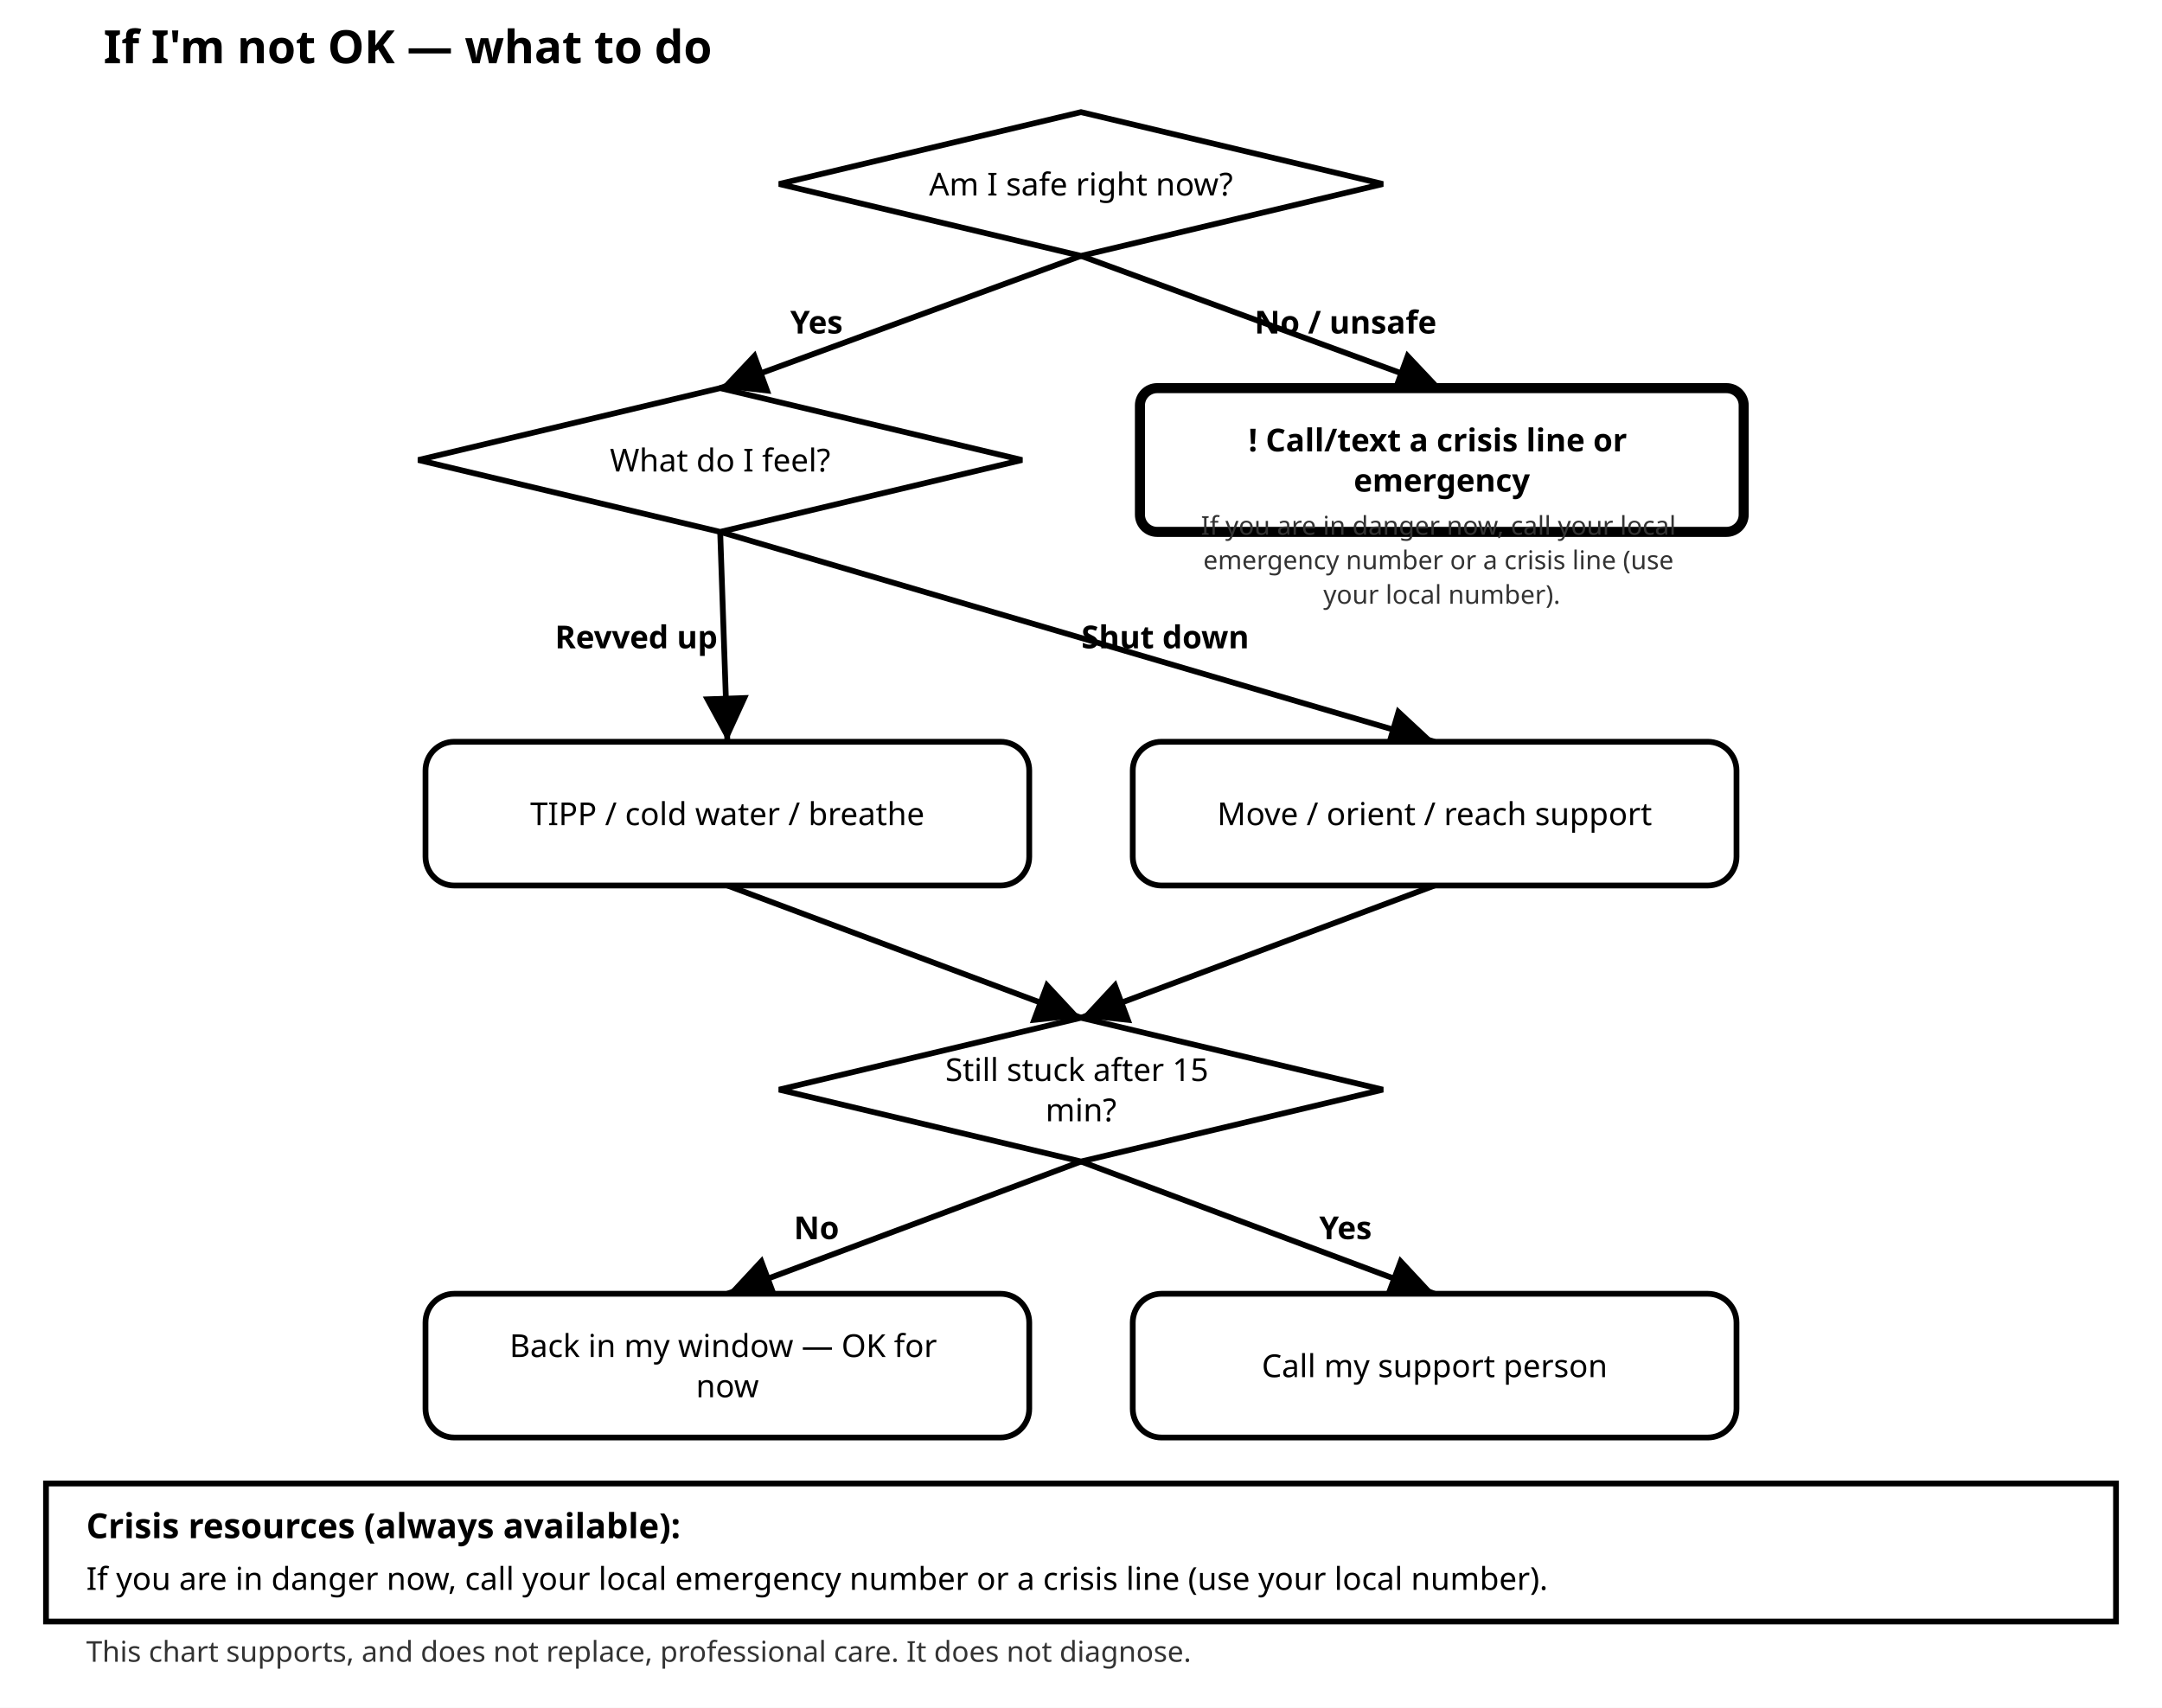
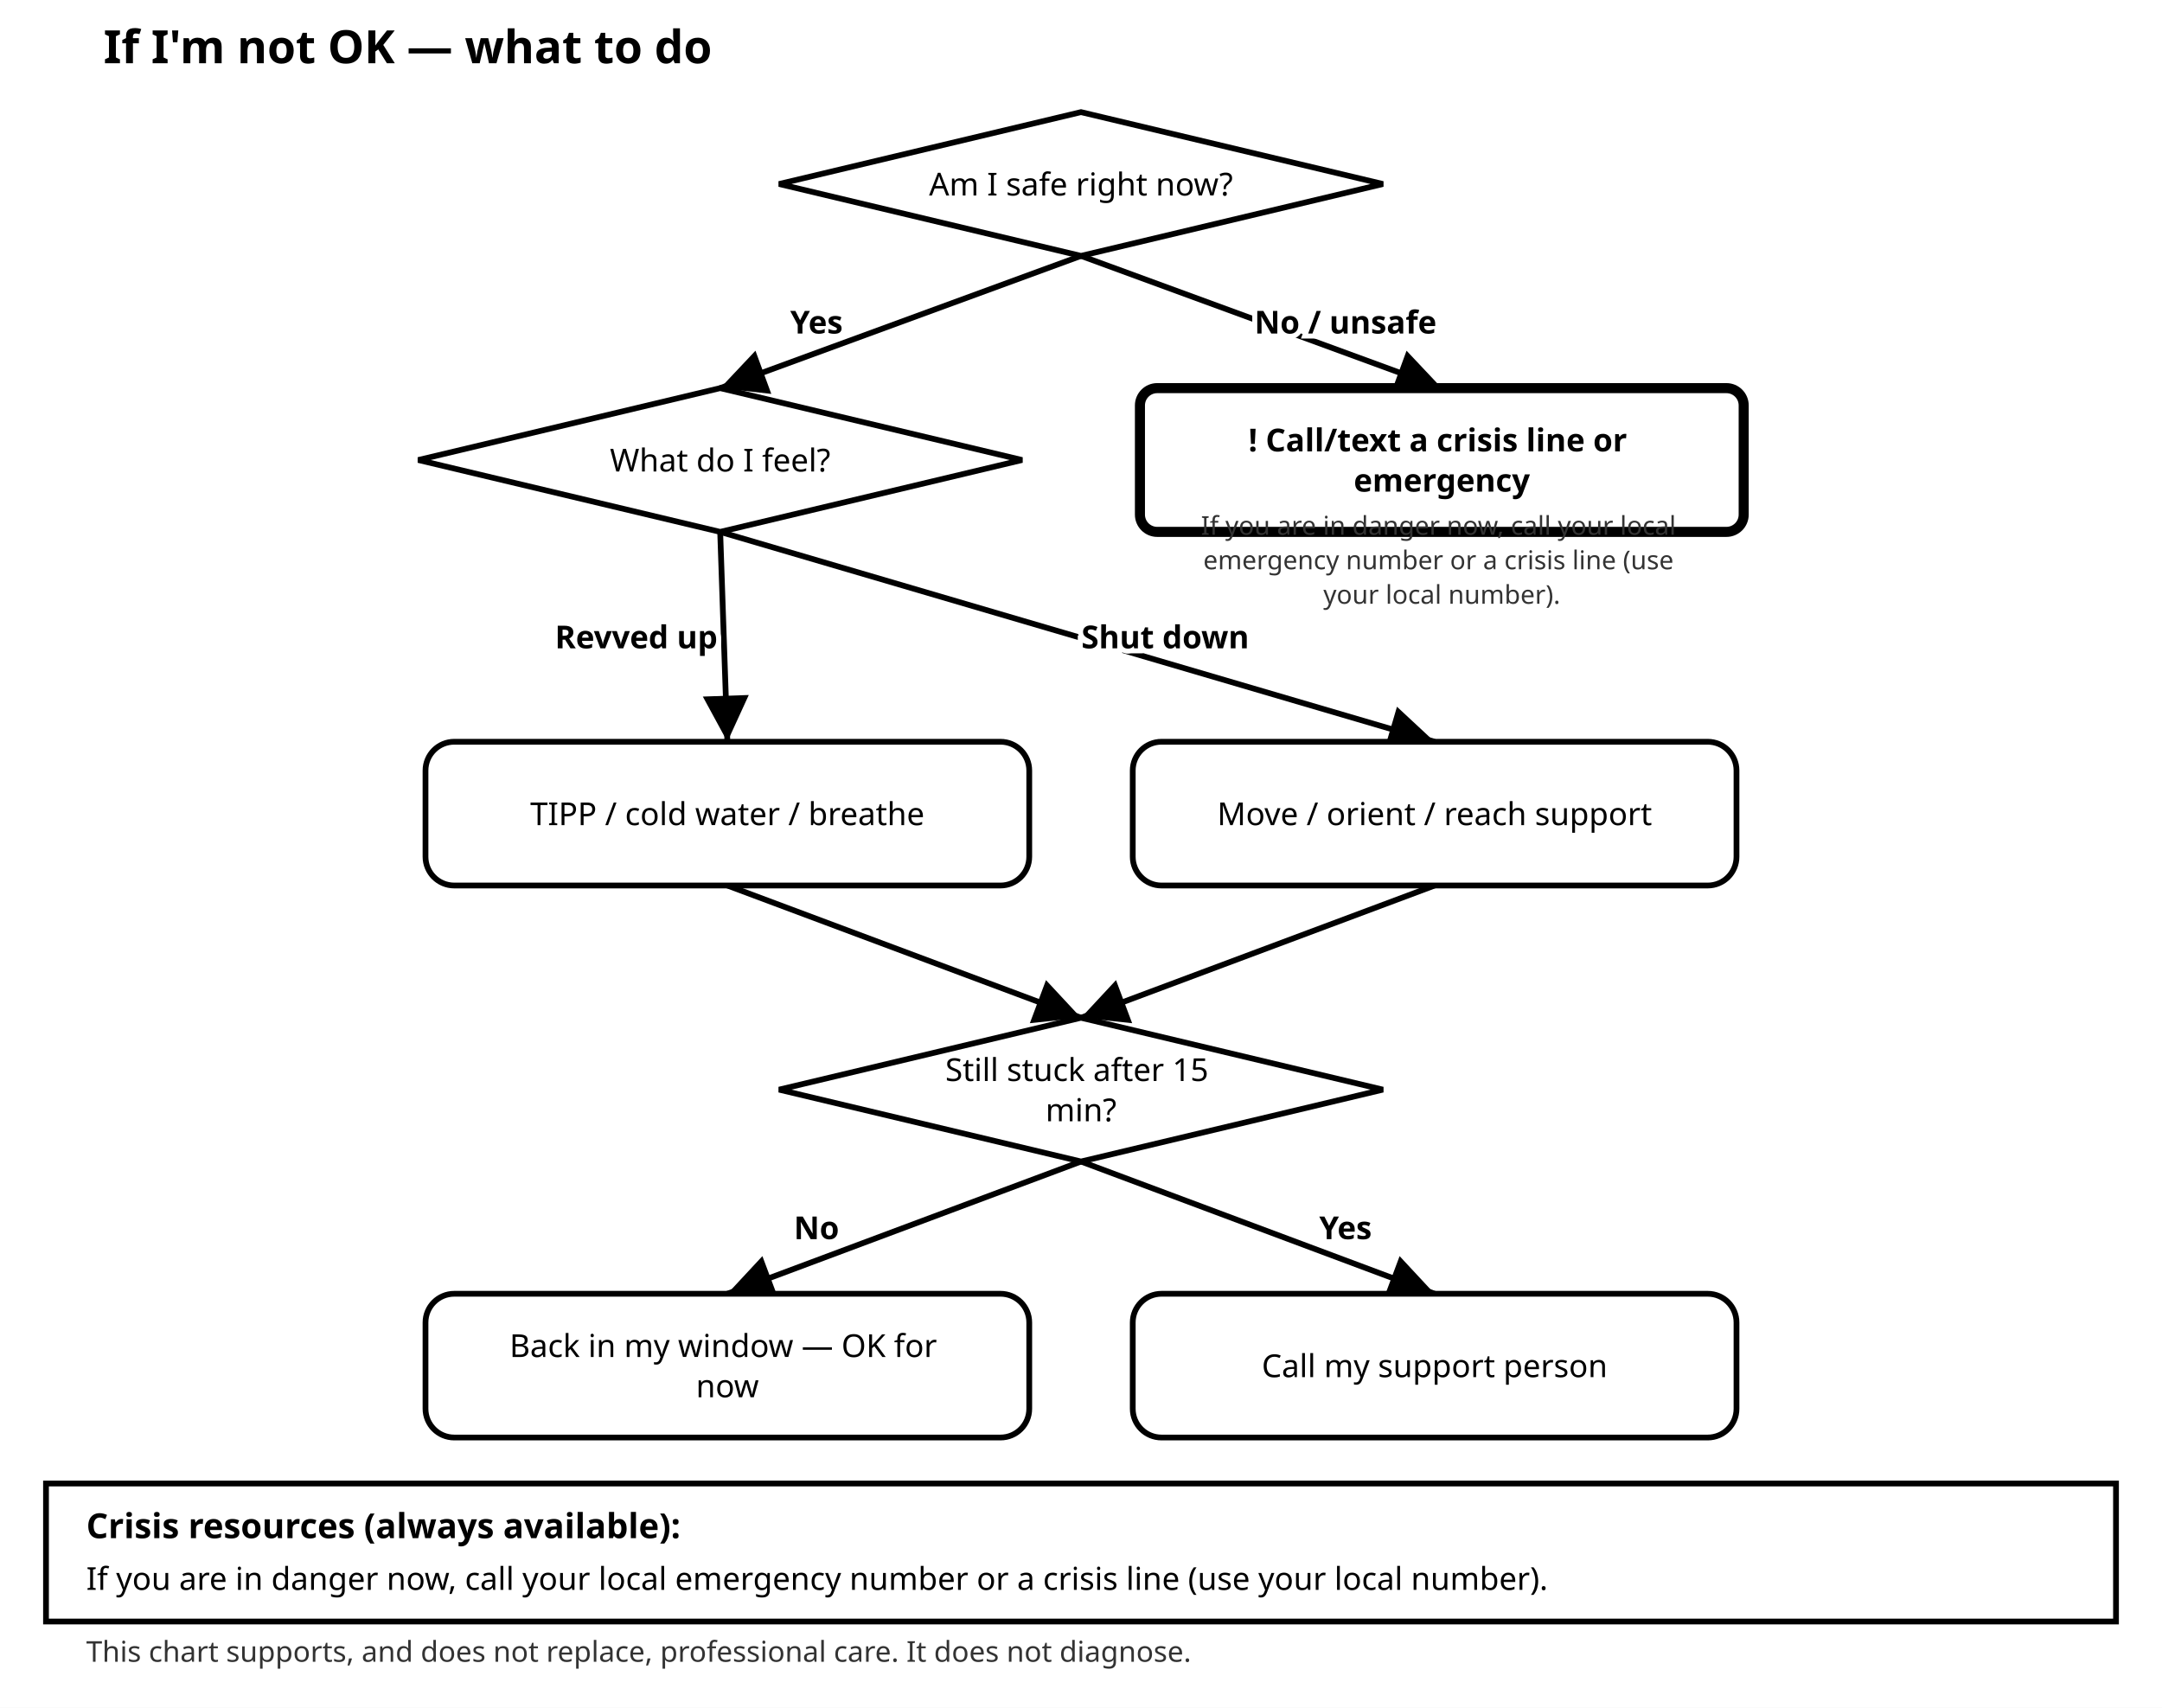
<svg xmlns="http://www.w3.org/2000/svg" viewBox="-16 0 752 594" role="img" aria-label="Crisis navigation chart: If I'm not OK — what to do. Start: &quot;Am I safe right now?&quot;. Steps: from &quot;Am I safe right now?&quot;, if No / unsafe go to &quot;Call/text a crisis line or emergency&quot;; from &quot;Am I safe right now?&quot;, if Yes go to &quot;What do I feel?&quot;; from &quot;What do I feel?&quot;, if Revved up go to &quot;TIPP / cold water / breathe&quot;; from &quot;What do I feel?&quot;, if Shut down go to &quot;Move / orient / reach support&quot;; from &quot;TIPP / cold water / breathe&quot;, go to &quot;Still stuck after 15 min?&quot;; from &quot;Move / orient / reach support&quot;, go to &quot;Still stuck after 15 min?&quot;; from &quot;Still stuck after 15 min?&quot;, if Yes go to &quot;Call my support person&quot;; from &quot;Still stuck after 15 min?&quot;, if No go to &quot;Back in my window — OK for now&quot;. Crisis resources are always shown: If you are in danger now, call your local emergency number or a crisis line (use your local number).">
  <defs>
    <marker id="arrow" markerWidth="10" markerHeight="10" refX="8" refY="4" orient="auto-start-reverse">
      <path d="M0,0 L8,4 L0,8 z" fill="#000" />
    </marker>
  </defs>
  <rect x="-16" y="0" width="752" height="594" fill="#fff" />
  <text x="20" y="22" font-family="sans-serif" font-size="16" font-weight="700">If I'm not OK — what to do</text>
  <path data-el="edge:e1" d="M 360,89 L 485.5,135" fill="none" stroke="#000" stroke-width="2" marker-end="url(#arrow)" />
  <path data-el="edge:e2" d="M 360,89 L 234.5,135" fill="none" stroke="#000" stroke-width="2" marker-end="url(#arrow)" />
  <path data-el="edge:e3" d="M 234.5,185 L 237,258" fill="none" stroke="#000" stroke-width="2" marker-end="url(#arrow)" />
  <path data-el="edge:e4" d="M 234.5,185 L 483,258" fill="none" stroke="#000" stroke-width="2" marker-end="url(#arrow)" />
  <path data-el="edge:e5" d="M 237,308 L 360,354" fill="none" stroke="#000" stroke-width="2" marker-end="url(#arrow)" />
  <path data-el="edge:e6" d="M 483,308 L 360,354" fill="none" stroke="#000" stroke-width="2" marker-end="url(#arrow)" />
  <path data-el="edge:e7" d="M 360,404 L 483,450" fill="none" stroke="#000" stroke-width="2" marker-end="url(#arrow)" />
  <path data-el="edge:e8" d="M 360,404 L 237,450" fill="none" stroke="#000" stroke-width="2" marker-end="url(#arrow)" />
-   <text x="452" y="116" font-family="sans-serif" font-size="11" text-anchor="middle" font-weight="700" data-el="edgelabel:e1">No / unsafe</text>
-   <text x="268" y="116" font-family="sans-serif" font-size="11" text-anchor="middle" font-weight="700" data-el="edgelabel:e2">Yes</text>
-   <text x="205.3" y="225.5" font-family="sans-serif" font-size="11" text-anchor="middle" font-weight="700" data-el="edgelabel:e3">Revved up</text>
-   <text x="389.3" y="225.5" font-family="sans-serif" font-size="11" text-anchor="middle" font-weight="700" data-el="edgelabel:e4">Shut down</text>
-   <text x="452" y="431" font-family="sans-serif" font-size="11" text-anchor="middle" font-weight="700" data-el="edgelabel:e7">Yes</text>
-   <text x="268" y="431" font-family="sans-serif" font-size="11" text-anchor="middle" font-weight="700" data-el="edgelabel:e8">No</text>
+   <text x="452" y="116" font-family="sans-serif" font-size="11" text-anchor="middle" font-weight="700" stroke="#fff" stroke-width="3.5" paint-order="stroke" data-el="edgelabel:e1">No / unsafe</text>
+   <text x="268" y="116" font-family="sans-serif" font-size="11" text-anchor="middle" font-weight="700" stroke="#fff" stroke-width="3.5" paint-order="stroke" data-el="edgelabel:e2">Yes</text>
+   <text x="205.3" y="225.5" font-family="sans-serif" font-size="11" text-anchor="middle" font-weight="700" stroke="#fff" stroke-width="3.5" paint-order="stroke" data-el="edgelabel:e3">Revved up</text>
+   <text x="389.3" y="225.5" font-family="sans-serif" font-size="11" text-anchor="middle" font-weight="700" stroke="#fff" stroke-width="3.5" paint-order="stroke" data-el="edgelabel:e4">Shut down</text>
+   <text x="452" y="431" font-family="sans-serif" font-size="11" text-anchor="middle" font-weight="700" stroke="#fff" stroke-width="3.5" paint-order="stroke" data-el="edgelabel:e7">Yes</text>
+   <text x="268" y="431" font-family="sans-serif" font-size="11" text-anchor="middle" font-weight="700" stroke="#fff" stroke-width="3.5" paint-order="stroke" data-el="edgelabel:e8">No</text>
  <polygon data-el="node:q_safe" points="360,39 465,64 360,89 255,64" fill="#fff" stroke="#000" stroke-width="2" />
  <text x="360" y="68" font-family="sans-serif" font-size="11" text-anchor="middle" data-el="nodelabel:q_safe">Am I safe right now?</text>
  <polygon data-el="node:q_feel" points="234.5,135 339.5,160 234.5,185 129.5,160" fill="#fff" stroke="#000" stroke-width="2" />
  <text x="234.5" y="164" font-family="sans-serif" font-size="11" text-anchor="middle" data-el="nodelabel:q_feel">What do I feel?</text>
  <rect data-el="node:crisis" x="380.5" y="135" width="210" height="50" rx="6" ry="6" fill="#fff" stroke="#000" stroke-width="3.5" />
  <text text-anchor="middle" font-family="sans-serif" font-size="11" font-weight="700" data-el="nodelabel:crisis">
    <tspan x="485.5" y="157">! Call/text a crisis line or</tspan>
    <tspan x="485.5" y="171">emergency</tspan>
  </text>
  <text text-anchor="middle" font-family="sans-serif" font-size="9" fill="#333" data-el="nodelabel:crisis">
    <tspan x="485.5" y="186">If you are in danger now, call your local</tspan>
    <tspan x="485.5" y="198">emergency number or a crisis line (use</tspan>
    <tspan x="485.5" y="210">your local number).</tspan>
  </text>
  <rect data-el="node:revved" x="132" y="258" width="210" height="50" rx="10" ry="10" fill="#fff" stroke="#000" stroke-width="2" />
  <text x="237" y="287" font-family="sans-serif" font-size="11" text-anchor="middle" data-el="nodelabel:revved">TIPP / cold water / breathe</text>
  <rect data-el="node:shutdown" x="378" y="258" width="210" height="50" rx="10" ry="10" fill="#fff" stroke="#000" stroke-width="2" />
  <text x="483" y="287" font-family="sans-serif" font-size="11" text-anchor="middle" data-el="nodelabel:shutdown">Move / orient / reach support</text>
  <polygon data-el="node:q_stuck" points="360,354 465,379 360,404 255,379" fill="#fff" stroke="#000" stroke-width="2" />
  <text text-anchor="middle" font-family="sans-serif" font-size="11" data-el="nodelabel:q_stuck">
    <tspan x="360" y="376">Still stuck after 15</tspan>
    <tspan x="360" y="390">min?</tspan>
  </text>
  <rect data-el="node:safe_back" x="132" y="450" width="210" height="50" rx="10" ry="10" fill="#fff" stroke="#000" stroke-width="2" />
  <text text-anchor="middle" font-family="sans-serif" font-size="11" data-el="nodelabel:safe_back">
    <tspan x="237" y="472">Back in my window — OK for</tspan>
    <tspan x="237" y="486">now</tspan>
  </text>
  <rect data-el="node:support" x="378" y="450" width="210" height="50" rx="10" ry="10" fill="#fff" stroke="#000" stroke-width="2" />
  <text x="483" y="479" font-family="sans-serif" font-size="11" text-anchor="middle" data-el="nodelabel:support">Call my support person</text>
  <rect data-el="banner:crisis" x="0" y="516" width="720" height="48" fill="#fff" stroke="#000" stroke-width="2" />
  <text x="14" y="535" font-family="sans-serif" font-size="12" font-weight="700">Crisis resources (always available):</text>
  <text x="14" y="553" font-family="sans-serif" font-size="11">If you are in danger now, call your local emergency number or a crisis line (use your local number).</text>
  <text x="14" y="578" font-family="sans-serif" font-size="10" fill="#333">This chart supports, and does not replace, professional care. It does not diagnose.</text>
</svg>
